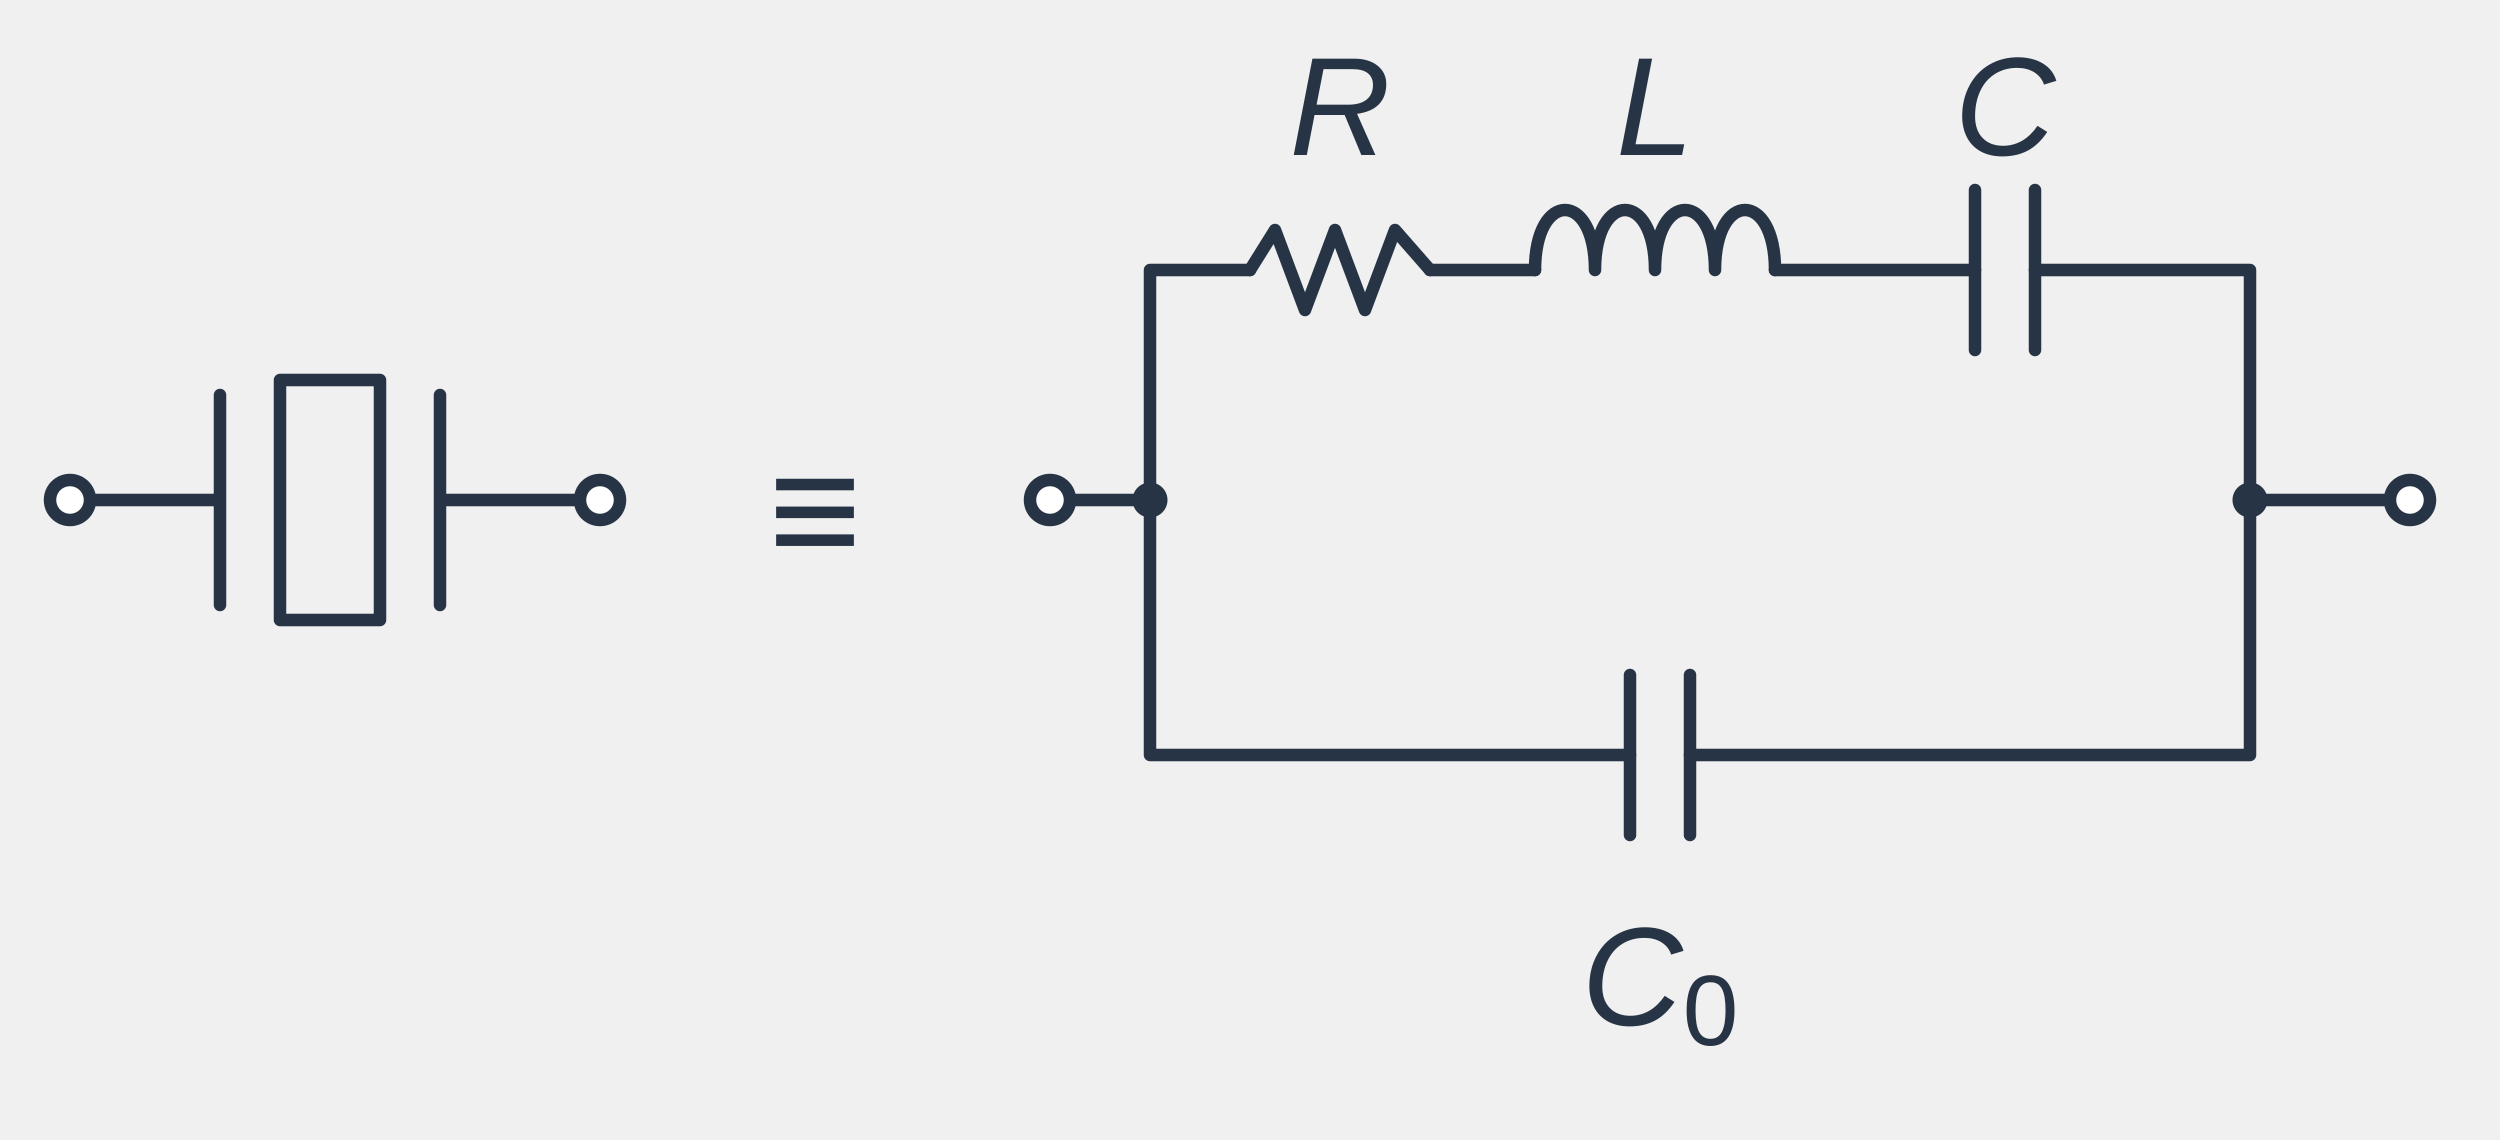
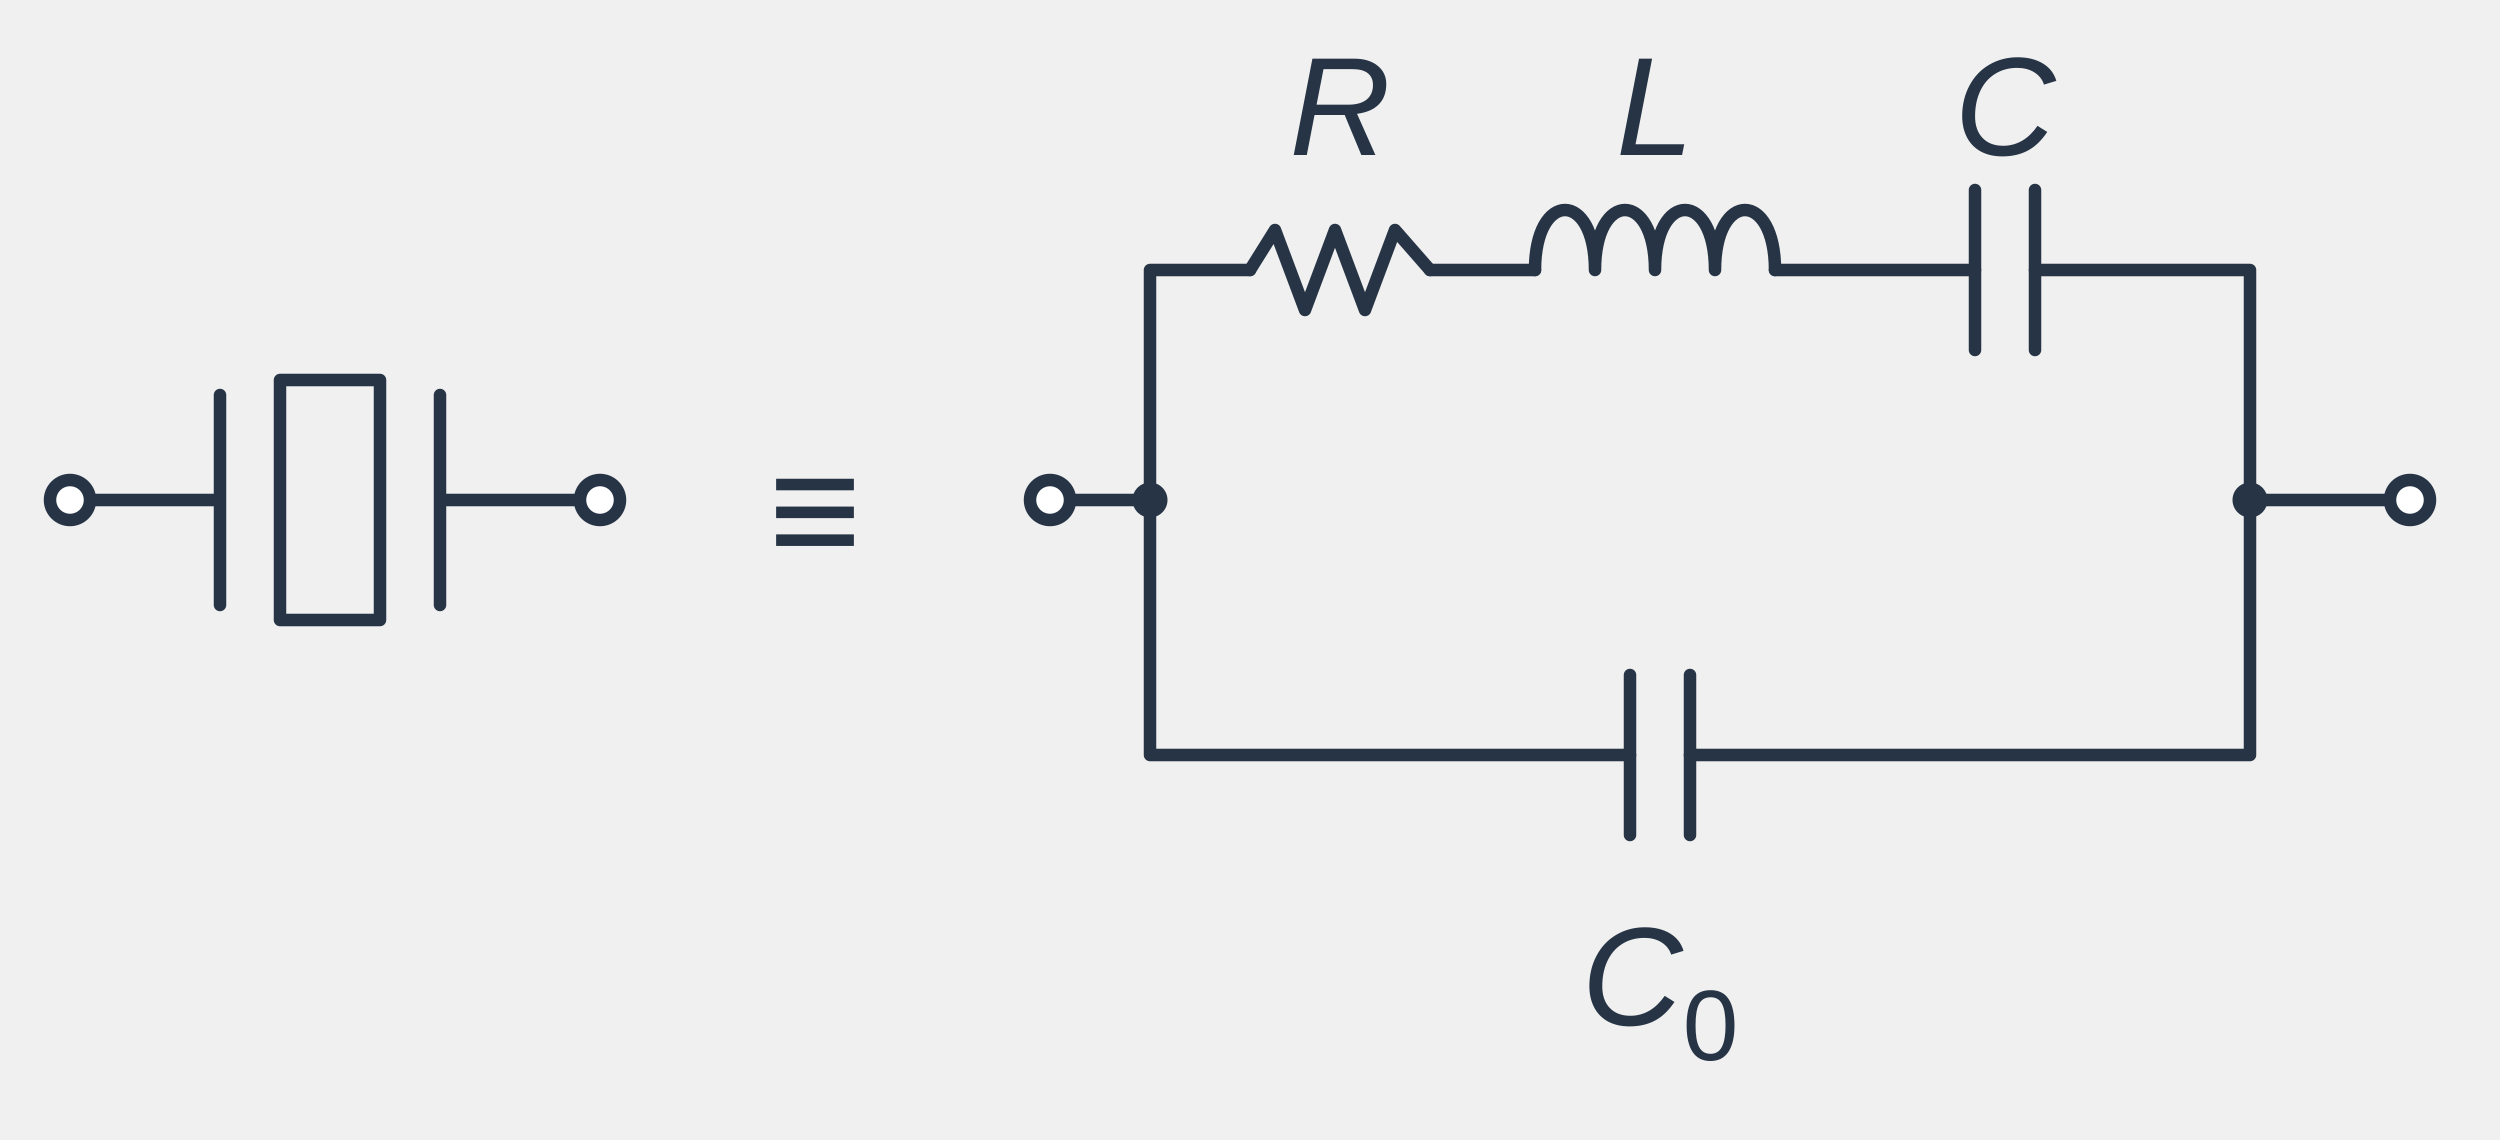
<svg xmlns="http://www.w3.org/2000/svg" width="500" height="228" viewBox="0 0 500 228" role="img" aria-labelledby="title desc">
  <style>
 .wire{fill:none;stroke:#263445;stroke-width:2.5;stroke-linecap:round;stroke-linejoin:round}
 .node{fill:#263445}.port{fill:#fff;stroke:#263445;stroke-width:2.5}
 text{font-family:Arial,Helvetica,sans-serif;font-size:28px;fill:#263445}
 .symbol{font-style:italic}.heading{font-size:32px}.extra{stroke:#b35c00}.extra-label{fill:#b35c00}
 @media(prefers-color-scheme:dark){.wire{stroke:#e6edf3}.node{fill:#e6edf3}.port{fill:#101827;stroke:#e6edf3}text{fill:#e6edf3}.extra{stroke:#f5a851}.extra-label{fill:#f5a851}}
 @media print{.wire{stroke:#263445}.node{fill:#263445}.port{fill:#fff;stroke:#263445}text{fill:#263445}.extra{stroke:#b35c00}.extra-label{fill:#b35c00}}
</style>
  <path class="wire" d="M14 100H44 M44 79V121 M56 76H76V124H56Z M88 79V121 M88 100H120" />
  <circle class="port" cx="14" cy="100" r="4" />
  <circle class="port" cx="120" cy="100" r="4" />
  <text x="163" y="113" class="heading" text-anchor="middle">≡</text>
  <path class="wire" d="M210 100H230V54H250 M286 54H307 M355 54H395 M407 54H450V151H338 M326 151H230V100 M450 100H482" />
  <path class="wire" d="M250 54L255 46L261 62L267 46L273 62L279 46L286 54" />
  <path class="wire" d="M307 54 c0 -16 12 -16 12 0 c0 -16 12 -16 12 0 c0 -16 12 -16 12 0 c0 -16 12 -16 12 0" />
  <path class="wire" d="M395 38V70 M407 38V70 M326 135V167 M338 135V167" />
  <circle class="port" cx="210" cy="100" r="4" />
  <circle class="port" cx="482" cy="100" r="4" />
  <circle class="node" cx="230" cy="100" r="3.5" />
  <circle class="node" cx="450" cy="100" r="3.5" />
  <text x="268" y="31" class="symbol" text-anchor="middle">R</text>
  <text x="331" y="31" class="symbol" text-anchor="middle">L</text>
  <text x="401" y="31" class="symbol" text-anchor="middle">C</text>
-   <text x="332" y="205" class="symbol" text-anchor="middle">C<tspan baseline-shift="sub" font-size="20" font-style="normal">0</tspan>
+   <text x="332" y="205" class="symbol" text-anchor="middle">C<tspan dy="7" font-size="20" font-style="normal">0</tspan>
  </text>
</svg>
